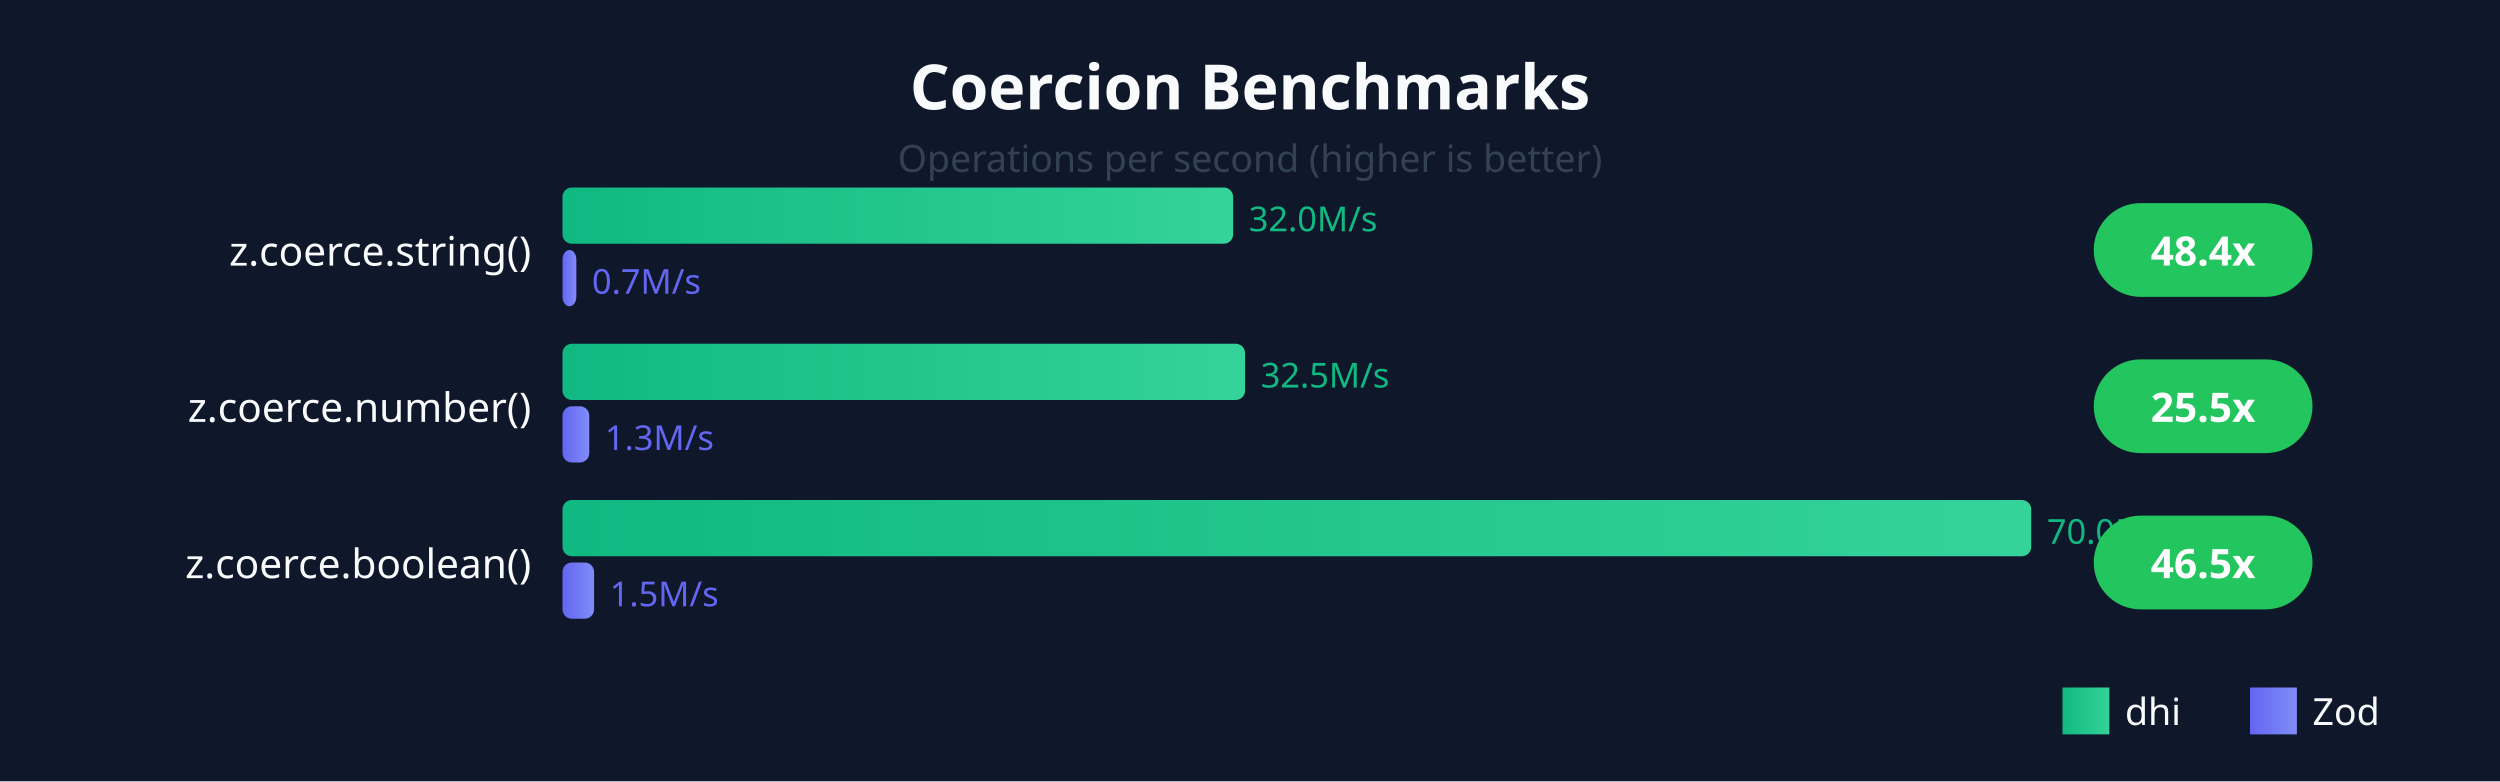
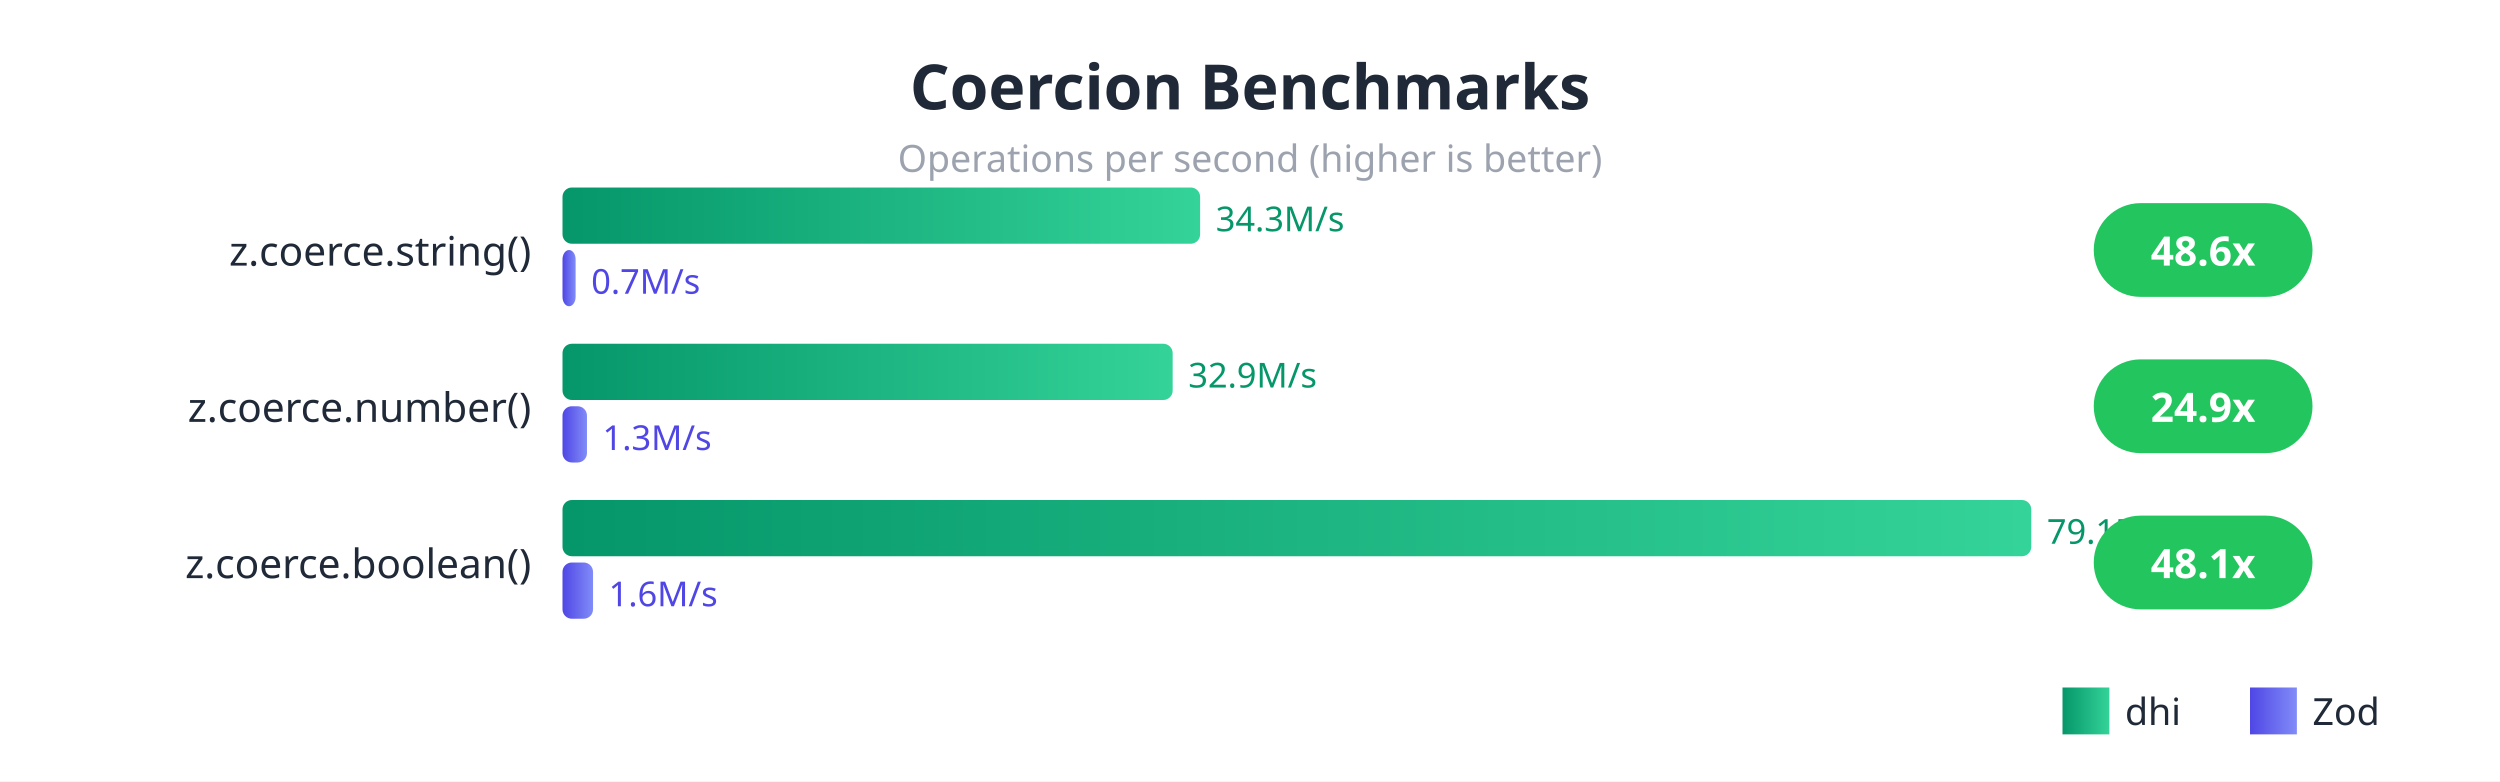
<svg xmlns="http://www.w3.org/2000/svg" viewBox="0 0 800 250" style="font-family: system-ui, sans-serif;">
  <defs>
    <linearGradient id="dhiGrad" x1="0%" y1="0%" x2="100%" y2="0%">
-       <stop offset="0%" style="stop-color:#10b981;stop-opacity:1" />
+       <stop offset="0%" style="stop-color:#059669;stop-opacity:1" />
      <stop offset="100%" style="stop-color:#34d399;stop-opacity:1" />
    </linearGradient>
    <linearGradient id="zodGrad" x1="0%" y1="0%" x2="100%" y2="0%">
-       <stop offset="0%" style="stop-color:#6366f1;stop-opacity:1" />
+       <stop offset="0%" style="stop-color:#4f46e5;stop-opacity:1" />
      <stop offset="100%" style="stop-color:#818cf8;stop-opacity:1" />
    </linearGradient>
  </defs>
-   <rect width="800" height="250" fill="#0f172a" />
-   <text x="400" y="35" fill="#f8fafc" font-size="20" font-weight="bold" text-anchor="middle">Coercion Benchmarks</text>
-   <text x="400" y="55" fill="#334155" font-size="12" text-anchor="middle">Operations per second (higher is better)</text>
-   <text x="170" y="85" fill="#f8fafc" font-size="13" text-anchor="end">z.coerce.string()</text>
-   <rect x="180" y="60" width="214.601" height="18" fill="url(#dhiGrad)" rx="3" />
-   <text x="399.601" y="74" fill="#10b981" font-size="11">32.0M/s</text>
-   <rect x="180" y="80" width="4.431" height="18" fill="url(#zodGrad)" rx="3" />
-   <text x="189.431" y="94" fill="#6366f1" font-size="11">0.7M/s</text>
+   <rect width="800" height="250" fill="#ffffff" />
+   <text x="400" y="35" fill="#1f2937" font-size="20" font-weight="bold" text-anchor="middle">Coercion Benchmarks</text>
+   <text x="400" y="55" fill="#9ca3af" font-size="12" text-anchor="middle">Operations per second (higher is better)</text>
+   <text x="170" y="85" fill="#1f2937" font-size="13" text-anchor="end">z.coerce.string()</text>
+   <rect x="180" y="60" width="204.037" height="18" fill="url(#dhiGrad)" rx="3" />
+   <text x="389.037" y="74" fill="#059669" font-size="11">34.3M/s</text>
+   <rect x="180" y="80" width="4.201" height="18" fill="url(#zodGrad)" rx="3" />
+   <text x="189.201" y="94" fill="#4f46e5" font-size="11">0.7M/s</text>
  <rect x="670" y="65" width="70" height="30" fill="#22c55e" rx="15" />
-   <text x="705" y="85" fill="white" font-size="13" font-weight="bold" text-anchor="middle">48.4x</text>
-   <text x="170" y="135" fill="#f8fafc" font-size="13" text-anchor="end">z.coerce.number()</text>
-   <rect x="180" y="110" width="218.425" height="18" fill="url(#dhiGrad)" rx="3" />
-   <text x="403.425" y="124" fill="#10b981" font-size="11">32.5M/s</text>
-   <rect x="180" y="130" width="8.569" height="18" fill="url(#zodGrad)" rx="3" />
-   <text x="193.569" y="144" fill="#6366f1" font-size="11">1.3M/s</text>
+   <text x="705" y="85" fill="white" font-size="13" font-weight="bold" text-anchor="middle">48.6x</text>
+   <text x="170" y="135" fill="#1f2937" font-size="13" text-anchor="end">z.coerce.number()</text>
+   <rect x="180" y="110" width="195.251" height="18" fill="url(#dhiGrad)" rx="3" />
+   <text x="380.251" y="124" fill="#059669" font-size="11">32.9M/s</text>
+   <rect x="180" y="130" width="7.831" height="18" fill="url(#zodGrad)" rx="3" />
+   <text x="192.831" y="144" fill="#4f46e5" font-size="11">1.3M/s</text>
  <rect x="670" y="115" width="70" height="30" fill="#22c55e" rx="15" />
-   <text x="705" y="135" fill="white" font-size="13" font-weight="bold" text-anchor="middle">25.5x</text>
-   <text x="170" y="185" fill="#f8fafc" font-size="13" text-anchor="end">z.coerce.boolean()</text>
+   <text x="705" y="135" fill="white" font-size="13" font-weight="bold" text-anchor="middle">24.9x</text>
+   <text x="170" y="185" fill="#1f2937" font-size="13" text-anchor="end">z.coerce.boolean()</text>
  <rect x="180" y="160" width="470" height="18" fill="url(#dhiGrad)" rx="3" />
-   <text x="655" y="174" fill="#10b981" font-size="11">70.0M/s</text>
-   <rect x="180" y="180" width="10.105" height="18" fill="url(#zodGrad)" rx="3" />
-   <text x="195.105" y="194" fill="#6366f1" font-size="11">1.5M/s</text>
+   <text x="655" y="174" fill="#059669" font-size="11">79.1M/s</text>
+   <rect x="180" y="180" width="9.773" height="18" fill="url(#zodGrad)" rx="3" />
+   <text x="194.773" y="194" fill="#4f46e5" font-size="11">1.6M/s</text>
  <rect x="670" y="165" width="70" height="30" fill="#22c55e" rx="15" />
-   <text x="705" y="185" fill="white" font-size="13" font-weight="bold" text-anchor="middle">46.5x</text>
+   <text x="705" y="185" fill="white" font-size="13" font-weight="bold" text-anchor="middle">48.1x</text>
  <rect x="660" y="220" width="15" height="15" fill="url(#dhiGrad)" />
-   <text x="680" y="232" fill="#f8fafc" font-size="12">dhi</text>
+   <text x="680" y="232" fill="#1f2937" font-size="12">dhi</text>
  <rect x="720" y="220" width="15" height="15" fill="url(#zodGrad)" />
-   <text x="740" y="232" fill="#f8fafc" font-size="12">Zod</text>
+   <text x="740" y="232" fill="#1f2937" font-size="12">Zod</text>
</svg>
